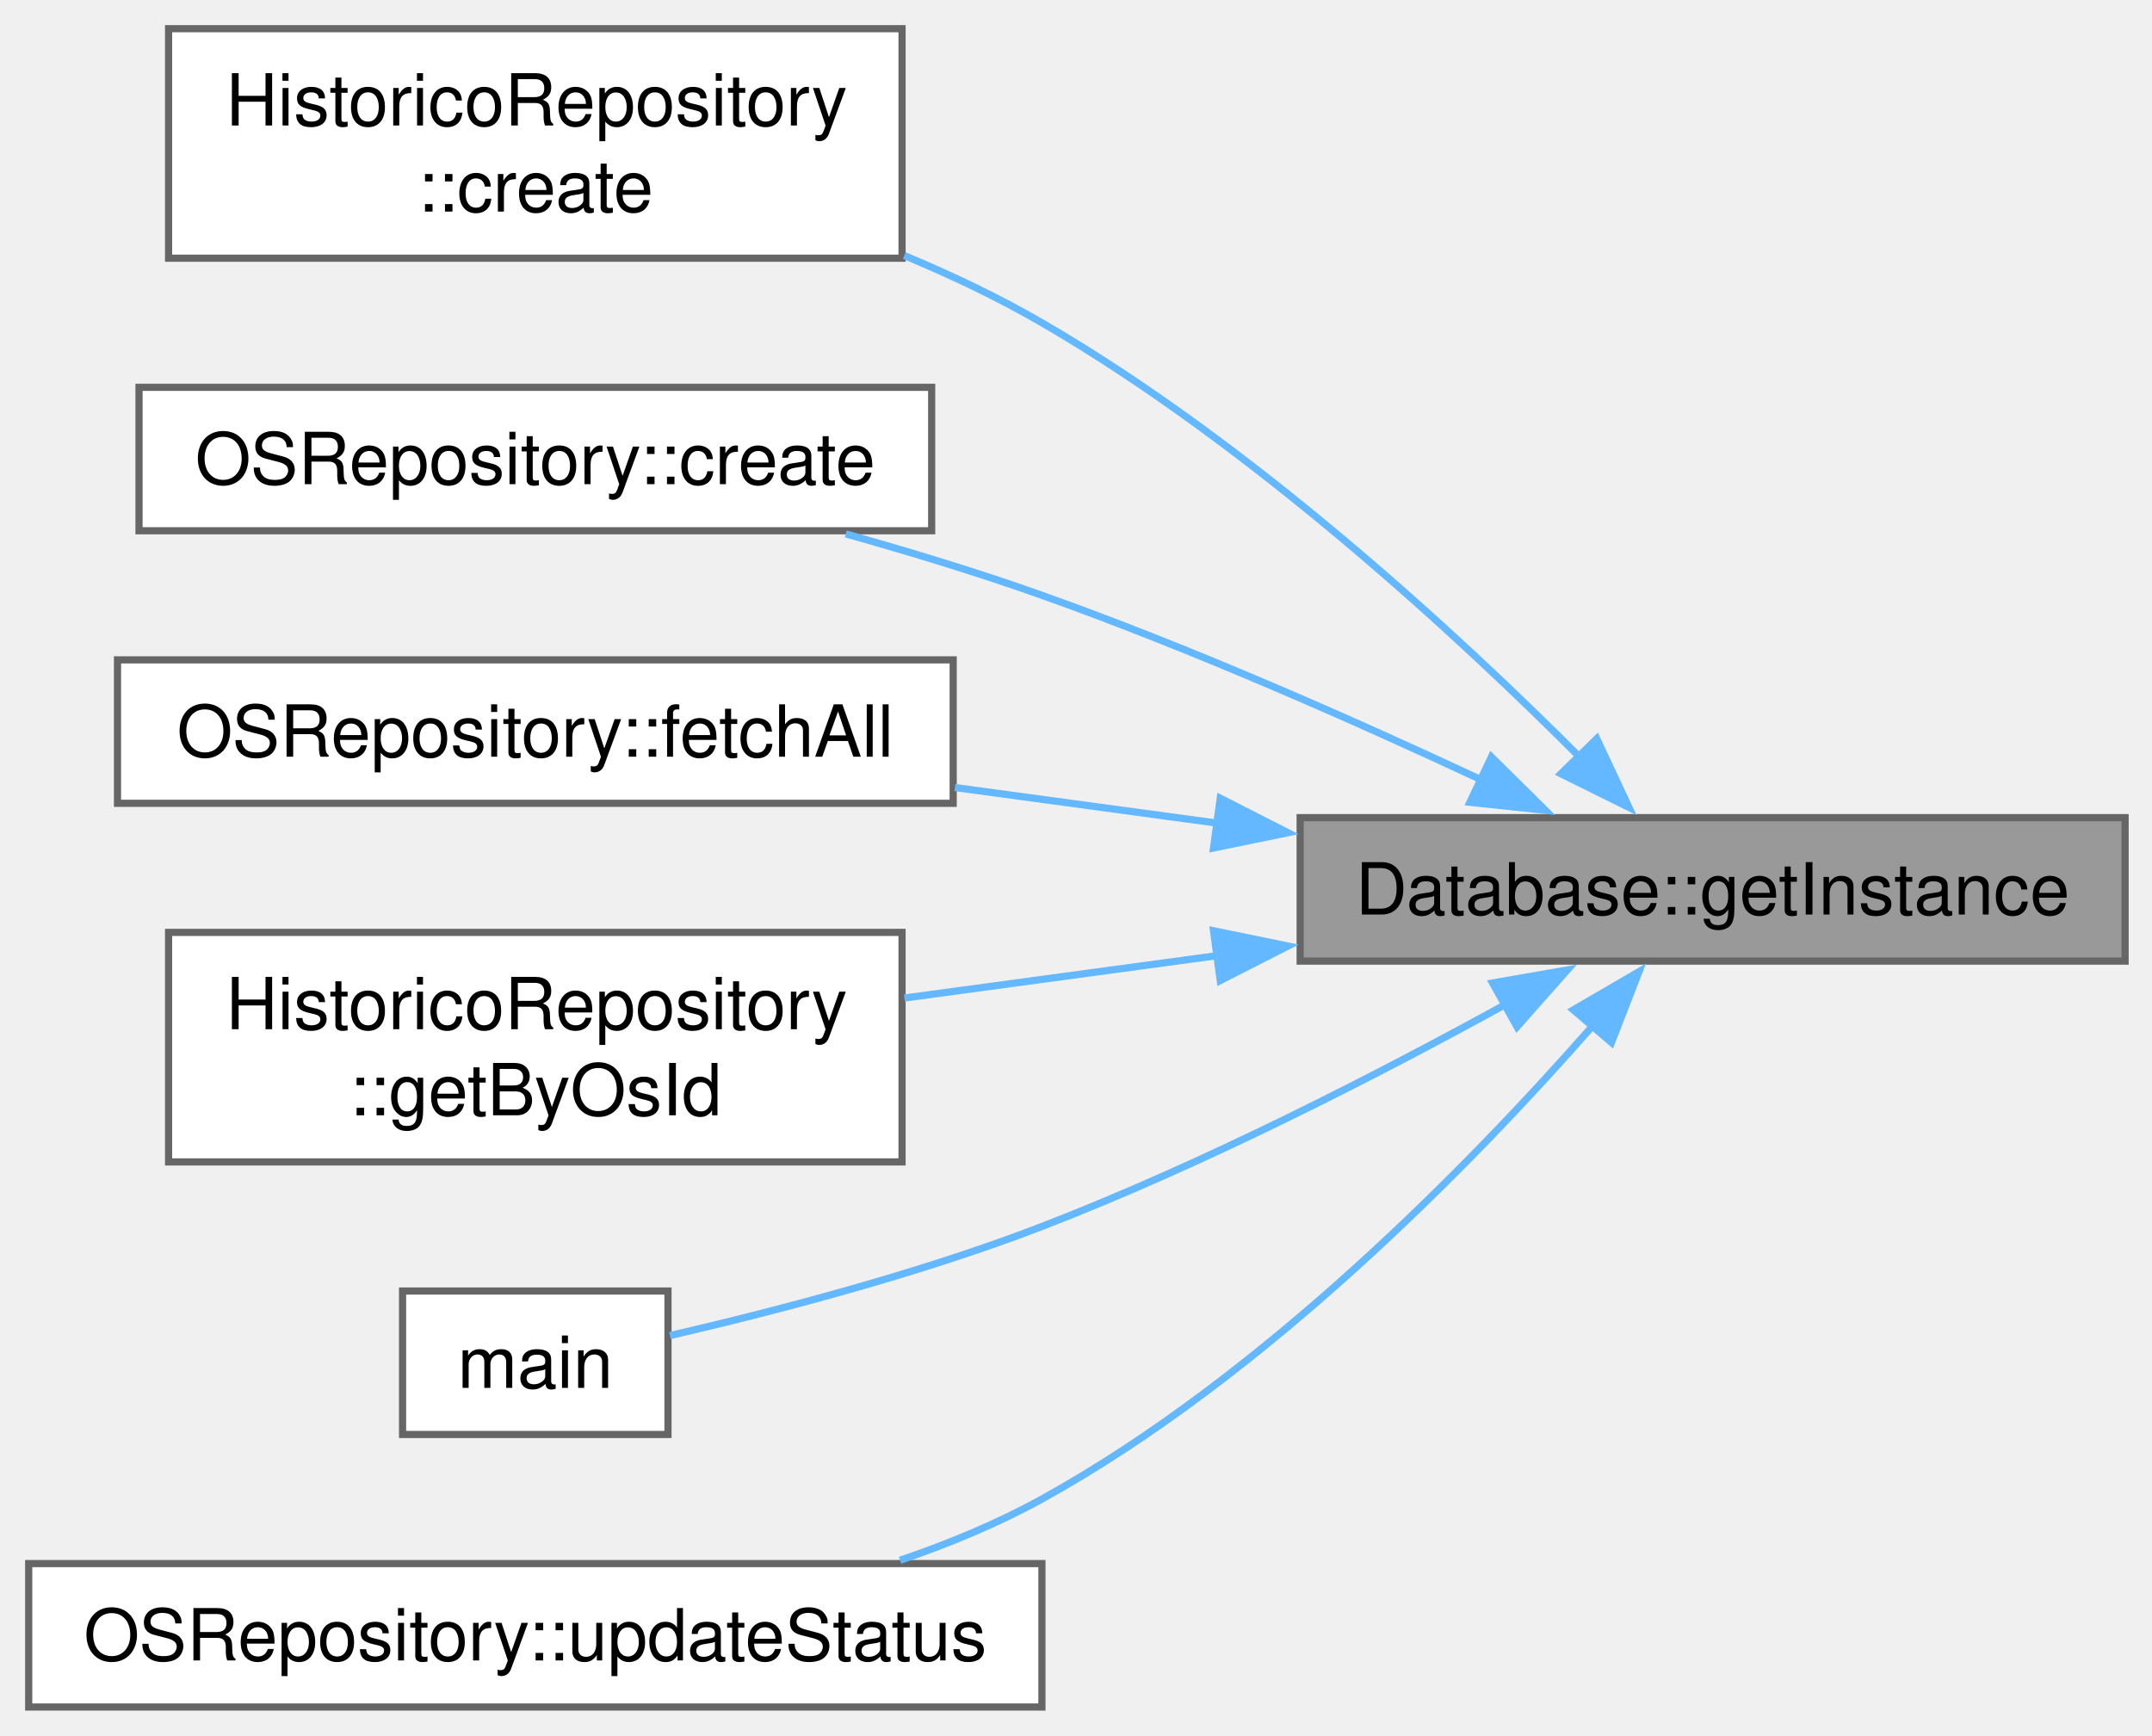
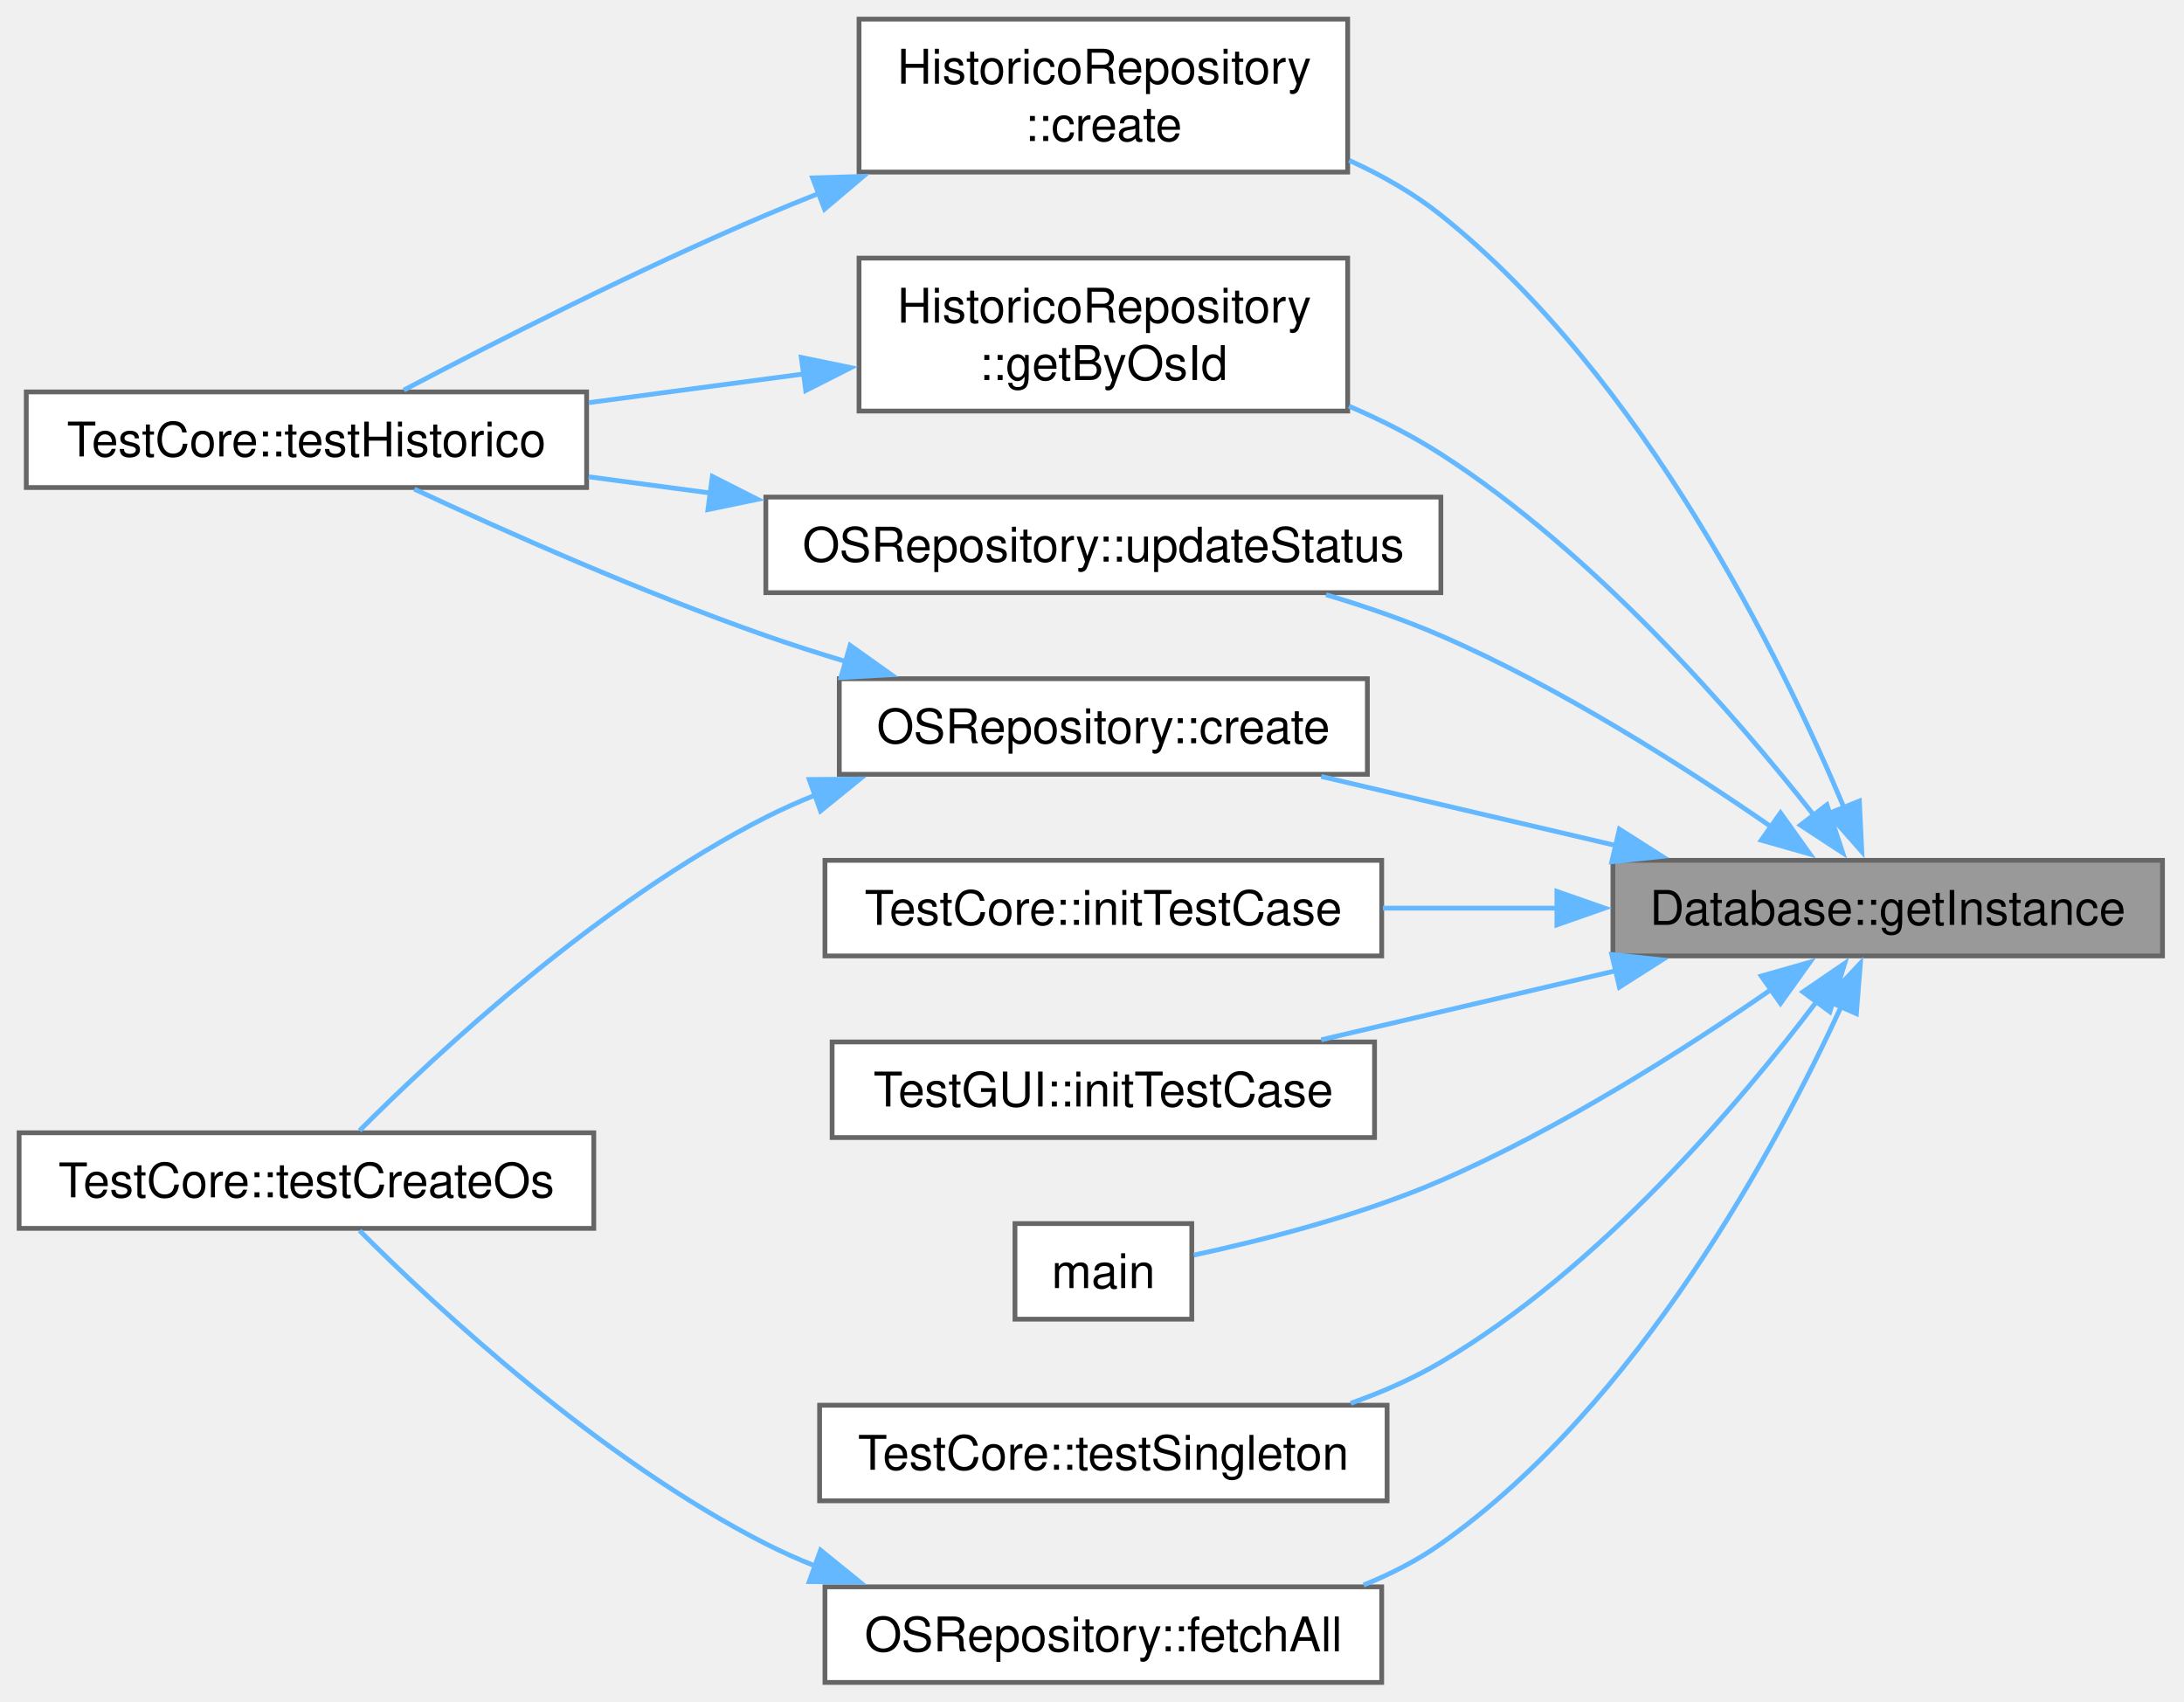
- <svg xmlns="http://www.w3.org/2000/svg" xmlns:xlink="http://www.w3.org/1999/xlink" width="300pt" height="242pt" viewBox="0.00 0.00 300.00 242.00">
-   <g id="graph0" class="graph" transform="scale(1 1) rotate(0) translate(4 238)">
+ <svg xmlns="http://www.w3.org/2000/svg" xmlns:xlink="http://www.w3.org/1999/xlink" width="457pt" height="356pt" viewBox="0.00 0.00 457.00 356.00">
+   <g id="graph0" class="graph" transform="scale(1 1) rotate(0) translate(4 352)">
    <g id="Node000001" class="node">
      <g id="a_Node000001">
        <a xlink:title="Obtém a instância única do Banco de Dados.">
-           <polygon fill="#999999" stroke="#666666" points="292.25,-124 177.25,-124 177.25,-104 292.25,-104 292.25,-124" />
-           <text xml:space="preserve" text-anchor="middle" x="234.75" y="-110.5" font-family="Helvetica,sans-Serif" font-size="10.00">Database::getInstance</text>
+           <polygon fill="#999999" stroke="#666666" points="448.5,-172 333.5,-172 333.5,-152 448.5,-152 448.5,-172" />
+           <text xml:space="preserve" text-anchor="middle" x="391" y="-158.5" font-family="Helvetica,sans-Serif" font-size="10.00">Database::getInstance</text>
        </a>
      </g>
    </g>
    <g id="Node000002" class="node">
      <g id="a_Node000002">
        <a xlink:href="classHistoricoRepository.html#adc29f7e094d6b1155ff82a08c77de8b9" target="_top" xlink:title="Cria um novo registro de histórico.">
-           <polygon fill="white" stroke="#666666" points="121.75,-234 19.5,-234 19.5,-202 121.75,-202 121.75,-234" />
-           <text xml:space="preserve" text-anchor="start" x="27.5" y="-220.5" font-family="Helvetica,sans-Serif" font-size="10.00">HistoricoRepository</text>
-           <text xml:space="preserve" text-anchor="middle" x="70.62" y="-208.5" font-family="Helvetica,sans-Serif" font-size="10.00">::create</text>
+           <polygon fill="white" stroke="#666666" points="278,-348 175.75,-348 175.75,-316 278,-316 278,-348" />
+           <text xml:space="preserve" text-anchor="start" x="183.75" y="-334.5" font-family="Helvetica,sans-Serif" font-size="10.00">HistoricoRepository</text>
+           <text xml:space="preserve" text-anchor="middle" x="226.88" y="-322.5" font-family="Helvetica,sans-Serif" font-size="10.00">::create</text>
        </a>
      </g>
    </g>
    <g id="edge1_Node000001_Node000002" class="edge">
      <g id="a_edge1_Node000001_Node000002">
        <a xlink:title=" ">
-           <path fill="none" stroke="#63b8ff" d="M216.48,-132.18C198.94,-149.76 170.29,-176.15 141.25,-193 135.25,-196.48 128.69,-199.61 122.06,-202.37" />
-           <polygon fill="#63b8ff" stroke="#63b8ff" points="218.6,-135.01 223.09,-125.42 213.6,-130.12 218.6,-135.01" />
+           <path fill="none" stroke="#63b8ff" d="M381.88,-182.96C368.73,-214.25 339.91,-273.13 297.5,-307 291.78,-311.57 285.15,-315.34 278.31,-318.45" />
+           <polygon fill="#63b8ff" stroke="#63b8ff" points="385.07,-184.41 385.58,-173.83 378.58,-181.78 385.07,-184.41" />
+         </a>
+       </g>
+     </g>
+     <g id="Node000004" class="node">
+       <g id="a_Node000004">
+         <a xlink:href="classOSRepository.html#af6139a9045e4f6c8ab9b04d9d4e0ee06" target="_top" xlink:title="Cria uma nova Ordem de Serviço (OS).">
+           <polygon fill="white" stroke="#666666" points="282.12,-210 171.62,-210 171.62,-190 282.12,-190 282.12,-210" />
+           <text xml:space="preserve" text-anchor="middle" x="226.88" y="-196.5" font-family="Helvetica,sans-Serif" font-size="10.00">OSRepository::create</text>
+         </a>
+       </g>
+     </g>
+     <g id="edge3_Node000001_Node000004" class="edge">
+       <g id="a_edge3_Node000001_Node000004">
+         <a xlink:title=" ">
+           <path fill="none" stroke="#63b8ff" d="M334.32,-175.05C314.12,-179.78 291.58,-185.07 272.46,-189.55" />
+           <polygon fill="#63b8ff" stroke="#63b8ff" points="334.86,-178.52 343.8,-172.83 333.26,-171.7 334.86,-178.52" />
+         </a>
+       </g>
+     </g>
+     <g id="Node000006" class="node">
+       <g id="a_Node000006">
+         <a xlink:href="classOSRepository.html#af02690680d93fe471b48a07ac58587a4" target="_top" xlink:title="Busca todas as OS que coincidem com os critérios.">
+           <polygon fill="white" stroke="#666666" points="285.12,-20 168.62,-20 168.62,0 285.12,0 285.12,-20" />
+           <text xml:space="preserve" text-anchor="middle" x="226.88" y="-6.5" font-family="Helvetica,sans-Serif" font-size="10.00">OSRepository::fetchAll</text>
+         </a>
+       </g>
+     </g>
+     <g id="edge6_Node000001_Node000006" class="edge">
+       <g id="a_edge6_Node000001_Node000006">
+         <a xlink:title=" ">
+           <path fill="none" stroke="#63b8ff" d="M381.34,-141.56C367.82,-112.15 338.88,-58.21 297.5,-29 292.59,-25.53 287.07,-22.7 281.34,-20.38" />
+           <polygon fill="#63b8ff" stroke="#63b8ff" points="378.04,-142.75 385.29,-150.48 384.44,-139.92 378.04,-142.75" />
+         </a>
+       </g>
+     </g>
+     <g id="Node000007" class="node">
+       <g id="a_Node000007">
+         <a xlink:href="classHistoricoRepository.html#ae1c14be64e7574ab5b919e6ab5fe6e83" target="_top" xlink:title="Busca o histórico para uma dada OS.">
+           <polygon fill="white" stroke="#666666" points="278,-298 175.75,-298 175.75,-266 278,-266 278,-298" />
+           <text xml:space="preserve" text-anchor="start" x="183.75" y="-284.5" font-family="Helvetica,sans-Serif" font-size="10.00">HistoricoRepository</text>
+           <text xml:space="preserve" text-anchor="middle" x="226.88" y="-272.5" font-family="Helvetica,sans-Serif" font-size="10.00">::getByOsId</text>
+         </a>
+       </g>
+     </g>
+     <g id="edge8_Node000001_Node000007" class="edge">
+       <g id="a_edge8_Node000001_Node000007">
+         <a xlink:title=" ">
+           <path fill="none" stroke="#63b8ff" d="M375.58,-181.4C358.9,-202.62 329.59,-236.35 297.5,-257 291.56,-260.82 284.96,-264.16 278.25,-267.03" />
+           <polygon fill="#63b8ff" stroke="#63b8ff" points="378.28,-183.62 381.59,-173.56 372.73,-179.36 378.28,-183.62" />
+         </a>
+       </g>
+     </g>
+     <g id="Node000008" class="node">
+       <g id="a_Node000008">
+         <a xlink:href="classTestCore.html#aea614e8fdb8b52361fcd091fb9b4d4be" target="_top" xlink:title=" ">
+           <polygon fill="white" stroke="#666666" points="285.12,-172 168.62,-172 168.62,-152 285.12,-152 285.12,-172" />
+           <text xml:space="preserve" text-anchor="middle" x="226.88" y="-158.5" font-family="Helvetica,sans-Serif" font-size="10.00">TestCore::initTestCase</text>
+         </a>
+       </g>
+     </g>
+     <g id="edge10_Node000001_Node000008" class="edge">
+       <g id="a_edge10_Node000001_Node000008">
+         <a xlink:title=" ">
+           <path fill="none" stroke="#63b8ff" d="M321.82,-162C309.69,-162 297.17,-162 285.37,-162" />
+           <polygon fill="#63b8ff" stroke="#63b8ff" points="321.78,-165.5 331.78,-162 321.78,-158.5 321.78,-165.5" />
+         </a>
+       </g>
+     </g>
+     <g id="Node000009" class="node">
+       <g id="a_Node000009">
+         <a xlink:href="classTestGUI.html#aaa61b840697cab3dfe8b63088bff135d" target="_top" xlink:title=" ">
+           <polygon fill="white" stroke="#666666" points="283.62,-134 170.12,-134 170.12,-114 283.62,-114 283.62,-134" />
+           <text xml:space="preserve" text-anchor="middle" x="226.88" y="-120.5" font-family="Helvetica,sans-Serif" font-size="10.00">TestGUI::initTestCase</text>
+         </a>
+       </g>
+     </g>
+     <g id="edge11_Node000001_Node000009" class="edge">
+       <g id="a_edge11_Node000001_Node000009">
+         <a xlink:title=" ">
+           <path fill="none" stroke="#63b8ff" d="M334.32,-148.95C314.12,-144.22 291.58,-138.93 272.46,-134.45" />
+           <polygon fill="#63b8ff" stroke="#63b8ff" points="333.26,-152.3 343.8,-151.17 334.86,-145.48 333.26,-152.3" />
+         </a>
+       </g>
+     </g>
+     <g id="Node000010" class="node">
+       <g id="a_Node000010">
+         <a xlink:href="main_8cpp.html#a0ddf1224851353fc92bfbff6f499fa97" target="_top" xlink:title=" ">
+           <polygon fill="white" stroke="#666666" points="245.38,-96 208.38,-96 208.38,-76 245.38,-76 245.38,-96" />
+           <text xml:space="preserve" text-anchor="middle" x="226.88" y="-82.5" font-family="Helvetica,sans-Serif" font-size="10.00">main</text>
+         </a>
+       </g>
+     </g>
+     <g id="edge12_Node000001_Node000010" class="edge">
+       <g id="a_edge12_Node000001_Node000010">
+         <a xlink:title=" ">
+           <path fill="none" stroke="#63b8ff" d="M366.79,-145.1C348.67,-132.56 322.47,-115.83 297.5,-105 280.6,-97.67 260.15,-92.49 245.8,-89.41" />
+           <polygon fill="#63b8ff" stroke="#63b8ff" points="364.54,-147.79 374.73,-150.69 368.57,-142.07 364.54,-147.79" />
+         </a>
+       </g>
+     </g>
+     <g id="Node000011" class="node">
+       <g id="a_Node000011">
+         <a xlink:href="classTestCore.html#a5d0a011fa04fbbc0315445d87dd5d418" target="_top" xlink:title=" ">
+           <polygon fill="white" stroke="#666666" points="286.25,-58 167.5,-58 167.5,-38 286.25,-38 286.25,-58" />
+           <text xml:space="preserve" text-anchor="middle" x="226.88" y="-44.5" font-family="Helvetica,sans-Serif" font-size="10.00">TestCore::testSingleton</text>
+         </a>
+       </g>
+     </g>
+     <g id="edge13_Node000001_Node000011" class="edge">
+       <g id="a_edge13_Node000001_Node000011">
+         <a xlink:title=" ">
+           <path fill="none" stroke="#63b8ff" d="M376.13,-142.46C359.76,-120.84 330.54,-86.47 297.5,-67 291.67,-63.56 285.2,-60.73 278.63,-58.4" />
+           <polygon fill="#63b8ff" stroke="#63b8ff" points="373.26,-144.47 382.01,-150.45 378.9,-140.32 373.26,-144.47" />
+         </a>
+       </g>
+     </g>
+     <g id="Node000012" class="node">
+       <g id="a_Node000012">
+         <a xlink:href="classOSRepository.html#a216ac5a1b6bd12065a6d6f7edaddbcd2" target="_top" xlink:title="Atualiza o status de uma OS existente.">
+           <polygon fill="white" stroke="#666666" points="297.5,-248 156.25,-248 156.25,-228 297.5,-228 297.5,-248" />
+           <text xml:space="preserve" text-anchor="middle" x="226.88" y="-234.5" font-family="Helvetica,sans-Serif" font-size="10.00">OSRepository::updateStatus</text>
+         </a>
+       </g>
+     </g>
+     <g id="edge14_Node000001_Node000012" class="edge">
+       <g id="a_edge14_Node000001_Node000012">
+         <a xlink:title=" ">
+           <path fill="none" stroke="#63b8ff" d="M366.79,-178.9C348.67,-191.44 322.47,-208.17 297.5,-219 289.91,-222.29 281.61,-225.15 273.47,-227.58" />
+           <polygon fill="#63b8ff" stroke="#63b8ff" points="368.57,-181.93 374.73,-173.31 364.54,-176.21 368.57,-181.93" />
        </a>
      </g>
    </g>
    <g id="Node000003" class="node">
      <g id="a_Node000003">
-         <a xlink:href="classOSRepository.html#af6139a9045e4f6c8ab9b04d9d4e0ee06" target="_top" xlink:title="Cria uma nova Ordem de Serviço (OS).">
-           <polygon fill="white" stroke="#666666" points="125.88,-184 15.38,-184 15.38,-164 125.88,-164 125.88,-184" />
-           <text xml:space="preserve" text-anchor="middle" x="70.62" y="-170.5" font-family="Helvetica,sans-Serif" font-size="10.00">OSRepository::create</text>
-         </a>
-       </g>
-     </g>
-     <g id="edge2_Node000001_Node000003" class="edge">
-       <g id="a_edge2_Node000001_Node000003">
-         <a xlink:title=" ">
-           <path fill="none" stroke="#63b8ff" d="M202.5,-129.27C184.79,-137.55 162.08,-147.59 141.25,-155 132.51,-158.11 123.01,-161.01 113.91,-163.56" />
-           <polygon fill="#63b8ff" stroke="#63b8ff" points="203.91,-132.47 211.44,-125.02 200.91,-126.14 203.91,-132.47" />
-         </a>
-       </g>
-     </g>
-     <g id="Node000004" class="node">
-       <g id="a_Node000004">
-         <a xlink:href="classOSRepository.html#af02690680d93fe471b48a07ac58587a4" target="_top" xlink:title="Busca todas as OS que coincidem com os critérios.">
-           <polygon fill="white" stroke="#666666" points="128.88,-146 12.38,-146 12.38,-126 128.88,-126 128.88,-146" />
-           <text xml:space="preserve" text-anchor="middle" x="70.62" y="-132.5" font-family="Helvetica,sans-Serif" font-size="10.00">OSRepository::fetchAll</text>
-         </a>
-       </g>
-     </g>
-     <g id="edge3_Node000001_Node000004" class="edge">
-       <g id="a_edge3_Node000001_Node000004">
-         <a xlink:title=" ">
-           <path fill="none" stroke="#63b8ff" d="M165.95,-123.2C153.7,-124.86 141.04,-126.58 129.12,-128.2" />
-           <polygon fill="#63b8ff" stroke="#63b8ff" points="166.11,-126.71 175.55,-121.9 165.17,-119.77 166.11,-126.71" />
+         <a xlink:href="classTestCore.html#ad8f858a033c4cc62db06412cfb93748c" target="_top" xlink:title=" ">
+           <polygon fill="white" stroke="#666666" points="118.75,-270 1.5,-270 1.5,-250 118.75,-250 118.75,-270" />
+           <text xml:space="preserve" text-anchor="middle" x="60.12" y="-256.5" font-family="Helvetica,sans-Serif" font-size="10.00">TestCore::testHistorico</text>
+         </a>
+       </g>
+     </g>
+     <g id="edge2_Node000002_Node000003" class="edge">
+       <g id="a_edge2_Node000002_Node000003">
+         <a xlink:title=" ">
+           <path fill="none" stroke="#63b8ff" d="M167.34,-311.53C163.57,-310.05 159.85,-308.53 156.25,-307 129.46,-295.62 99.51,-280.38 80.5,-270.39" />
+           <polygon fill="#63b8ff" stroke="#63b8ff" points="166.03,-314.78 176.62,-315.09 168.53,-308.24 166.03,-314.78" />
+         </a>
+       </g>
+     </g>
+     <g id="edge5_Node000004_Node000003" class="edge">
+       <g id="a_edge5_Node000004_Node000003">
+         <a xlink:title=" ">
+           <path fill="none" stroke="#63b8ff" d="M173.06,-213.57C167.35,-215.29 161.65,-217.11 156.25,-219 130.45,-228.03 101.75,-240.79 82.69,-249.67" />
+           <polygon fill="#63b8ff" stroke="#63b8ff" points="173.89,-216.97 182.52,-210.83 171.95,-210.25 173.89,-216.97" />
        </a>
      </g>
    </g>
    <g id="Node000005" class="node">
      <g id="a_Node000005">
-         <a xlink:href="classHistoricoRepository.html#ae1c14be64e7574ab5b919e6ab5fe6e83" target="_top" xlink:title="Busca o histórico para uma dada OS.">
-           <polygon fill="white" stroke="#666666" points="121.75,-108 19.5,-108 19.5,-76 121.75,-76 121.75,-108" />
-           <text xml:space="preserve" text-anchor="start" x="27.5" y="-94.5" font-family="Helvetica,sans-Serif" font-size="10.00">HistoricoRepository</text>
-           <text xml:space="preserve" text-anchor="middle" x="70.62" y="-82.5" font-family="Helvetica,sans-Serif" font-size="10.00">::getByOsId</text>
-         </a>
-       </g>
-     </g>
-     <g id="edge4_Node000001_Node000005" class="edge">
-       <g id="a_edge4_Node000001_Node000005">
-         <a xlink:title=" ">
-           <path fill="none" stroke="#63b8ff" d="M165.96,-104.8C151.26,-102.81 135.96,-100.73 122.08,-98.85" />
-           <polygon fill="#63b8ff" stroke="#63b8ff" points="165.17,-108.23 175.55,-106.1 166.11,-101.29 165.17,-108.23" />
-         </a>
-       </g>
-     </g>
-     <g id="Node000006" class="node">
-       <g id="a_Node000006">
-         <a xlink:href="main_8cpp.html#a0ddf1224851353fc92bfbff6f499fa97" target="_top" xlink:title=" ">
-           <polygon fill="white" stroke="#666666" points="89.12,-58 52.12,-58 52.12,-38 89.12,-38 89.12,-58" />
-           <text xml:space="preserve" text-anchor="middle" x="70.62" y="-44.5" font-family="Helvetica,sans-Serif" font-size="10.00">main</text>
-         </a>
-       </g>
-     </g>
-     <g id="edge5_Node000001_Node000006" class="edge">
-       <g id="a_edge5_Node000001_Node000006">
-         <a xlink:title=" ">
-           <path fill="none" stroke="#63b8ff" d="M205.99,-98.02C187.97,-88.11 163.73,-75.67 141.25,-67 124.07,-60.37 103.66,-55.09 89.4,-51.79" />
-           <polygon fill="#63b8ff" stroke="#63b8ff" points="204.07,-100.95 214.5,-102.77 207.48,-94.84 204.07,-100.95" />
-         </a>
-       </g>
-     </g>
-     <g id="Node000007" class="node">
-       <g id="a_Node000007">
-         <a xlink:href="classOSRepository.html#a216ac5a1b6bd12065a6d6f7edaddbcd2" target="_top" xlink:title="Atualiza o status de uma OS existente.">
-           <polygon fill="white" stroke="#666666" points="141.25,-20 0,-20 0,0 141.25,0 141.25,-20" />
-           <text xml:space="preserve" text-anchor="middle" x="70.62" y="-6.5" font-family="Helvetica,sans-Serif" font-size="10.00">OSRepository::updateStatus</text>
-         </a>
-       </g>
-     </g>
-     <g id="edge6_Node000001_Node000007" class="edge">
-       <g id="a_edge6_Node000001_Node000007">
-         <a xlink:title=" ">
-           <path fill="none" stroke="#63b8ff" d="M218.14,-95.1C201.15,-75.74 172.26,-46.13 141.25,-29 135.11,-25.61 128.32,-22.79 121.47,-20.46" />
-           <polygon fill="#63b8ff" stroke="#63b8ff" points="215.33,-97.2 224.49,-102.53 220.65,-92.65 215.33,-97.2" />
+         <a xlink:href="classTestCore.html#afe230280f7222da40f40f509be5874e9" target="_top" xlink:title=" ">
+           <polygon fill="white" stroke="#666666" points="120.25,-115 0,-115 0,-95 120.25,-95 120.25,-115" />
+           <text xml:space="preserve" text-anchor="middle" x="60.12" y="-101.5" font-family="Helvetica,sans-Serif" font-size="10.00">TestCore::testCreateOs</text>
+         </a>
+       </g>
+     </g>
+     <g id="edge4_Node000004_Node000005" class="edge">
+       <g id="a_edge4_Node000004_Node000005">
+         <a xlink:title=" ">
+           <path fill="none" stroke="#63b8ff" d="M166.55,-185.63C163.01,-184.22 159.55,-182.67 156.25,-181 121.58,-163.38 87.6,-131.83 71.24,-115.47" />
+           <polygon fill="#63b8ff" stroke="#63b8ff" points="165.33,-188.91 175.92,-189 167.7,-182.33 165.33,-188.91" />
+         </a>
+       </g>
+     </g>
+     <g id="edge7_Node000006_Node000005" class="edge">
+       <g id="a_edge7_Node000006_Node000005">
+         <a xlink:title=" ">
+           <path fill="none" stroke="#63b8ff" d="M166.55,-24.37C163.01,-25.78 159.55,-27.33 156.25,-29 121.58,-46.62 87.6,-78.17 71.24,-94.53" />
+           <polygon fill="#63b8ff" stroke="#63b8ff" points="167.7,-27.67 175.92,-21 165.33,-21.09 167.7,-27.67" />
+         </a>
+       </g>
+     </g>
+     <g id="edge9_Node000007_Node000003" class="edge">
+       <g id="a_edge9_Node000007_Node000003">
+         <a xlink:title=" ">
+           <path fill="none" stroke="#63b8ff" d="M164.45,-273.8C149.65,-271.82 133.87,-269.71 119.22,-267.76" />
+           <polygon fill="#63b8ff" stroke="#63b8ff" points="163.67,-277.22 174.05,-275.08 164.6,-270.29 163.67,-277.22" />
+         </a>
+       </g>
+     </g>
+     <g id="edge15_Node000012_Node000003" class="edge">
+       <g id="a_edge15_Node000012_Node000003">
+         <a xlink:title=" ">
+           <path fill="none" stroke="#63b8ff" d="M144.71,-248.84C136.08,-249.99 127.44,-251.14 119.16,-252.25" />
+           <polygon fill="#63b8ff" stroke="#63b8ff" points="145.06,-252.32 154.51,-247.53 144.13,-245.38 145.06,-252.32" />
        </a>
      </g>
    </g>
  </g>
</svg>
